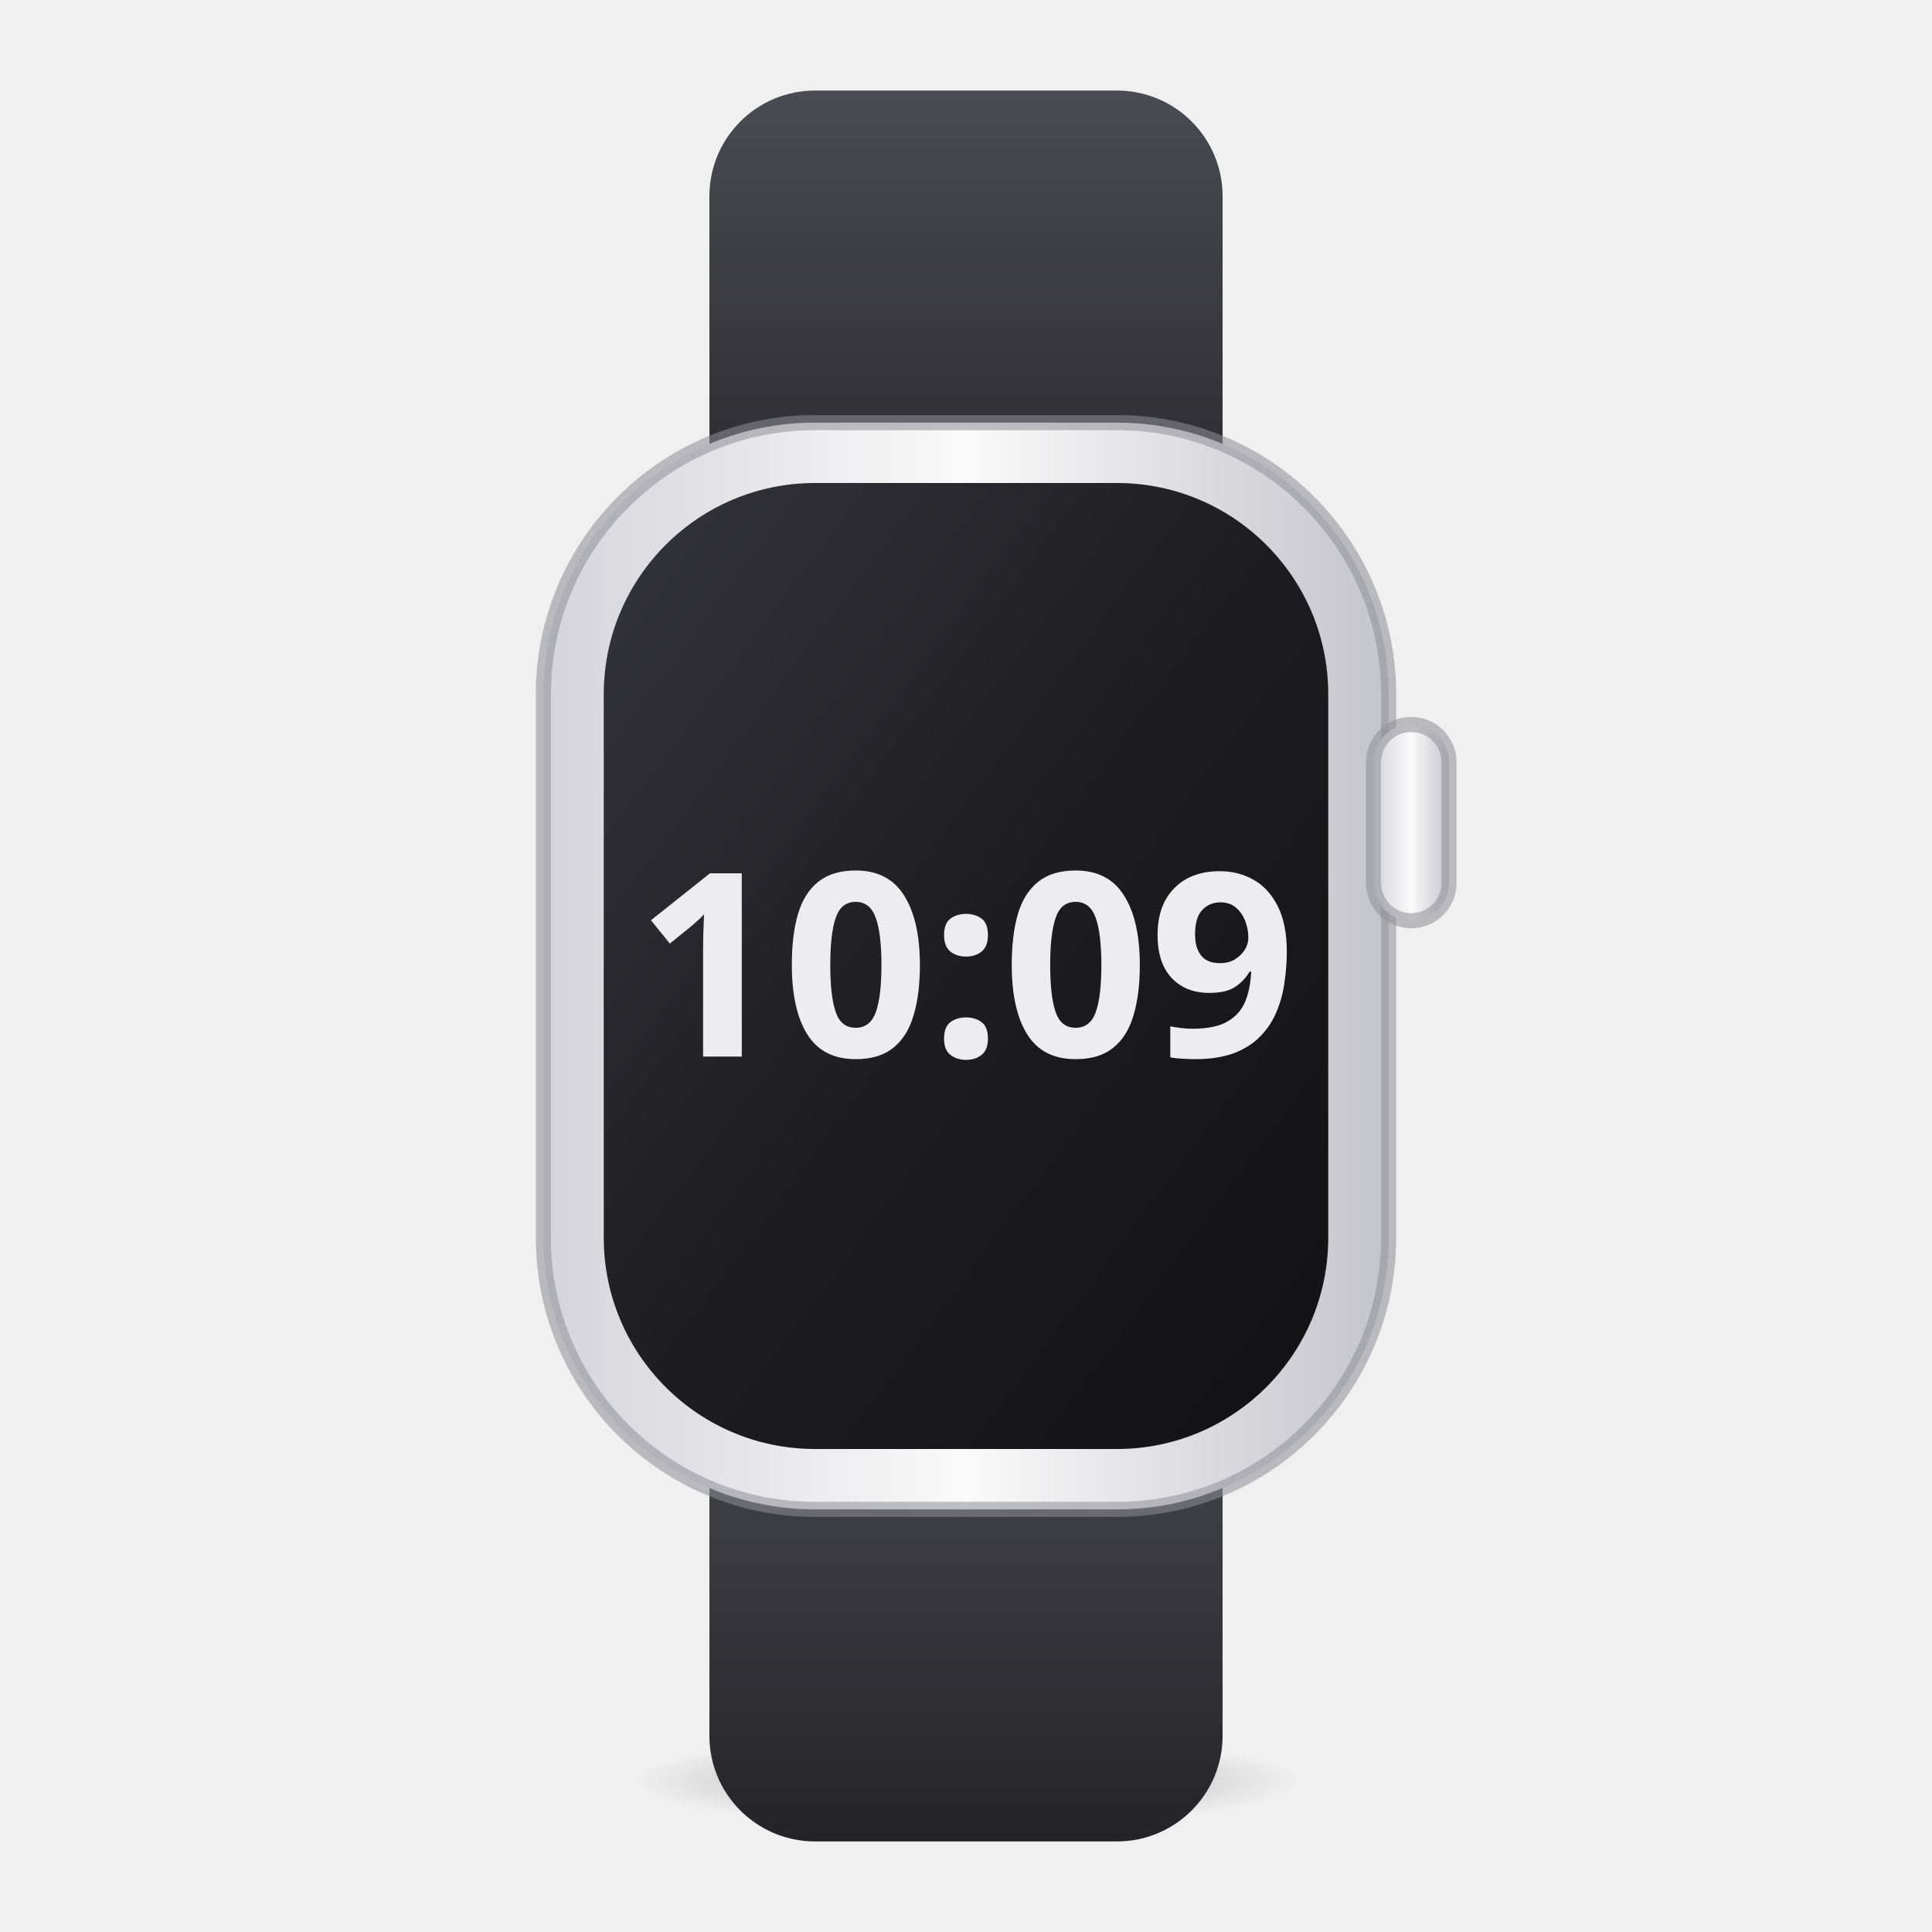
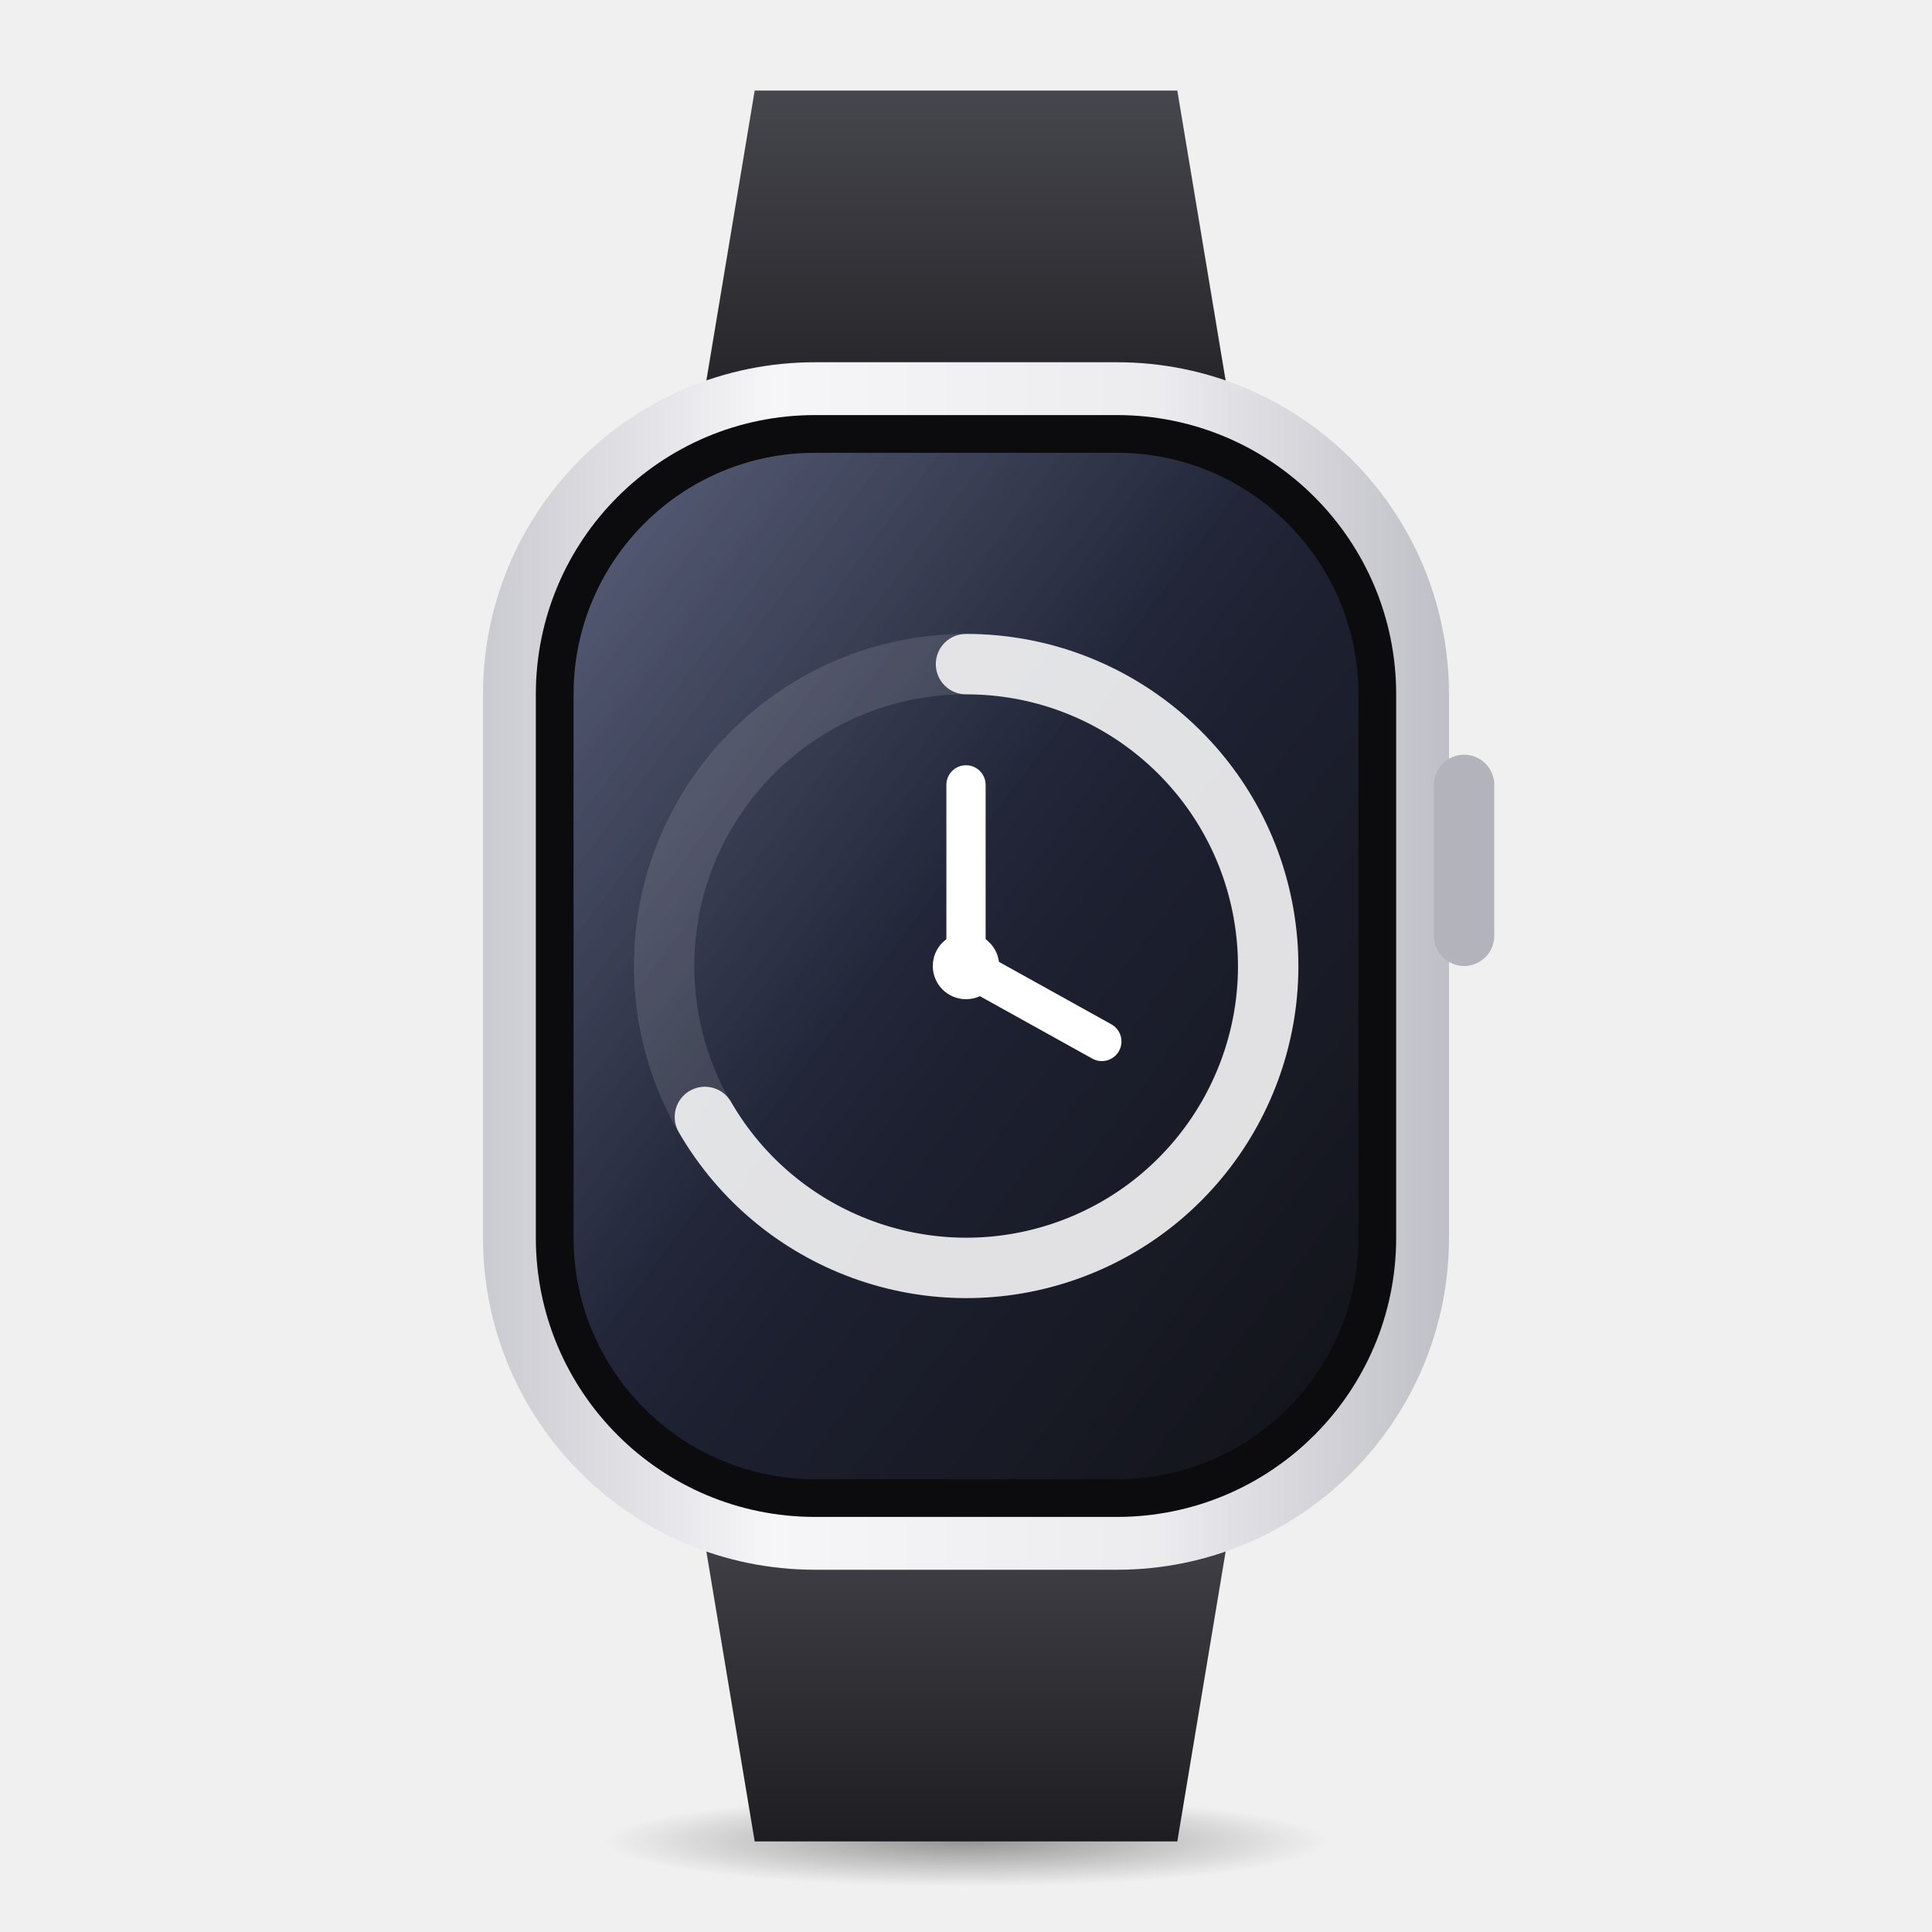
<svg xmlns="http://www.w3.org/2000/svg" viewBox="0 0 128 128" width="128" height="128">
  <defs>
-     <linearGradient id="body" x1="0" y1="0" x2="0" y2="1">
-       <stop offset="0" stop-color="#FFFFFF" />
-       <stop offset="0.55" stop-color="#ECECEF" />
-       <stop offset="1" stop-color="#C9C9D0" />
+     <linearGradient id="shell" x1="0" y1="0" x2="0" y2="1">
+       <stop offset="0" stop-color="#FCFCFD" />
+       <stop offset="0.6" stop-color="#E7E7EB" />
+       <stop offset="1" stop-color="#CACAD1" />
    </linearGradient>
-     <linearGradient id="side" x1="0" y1="0" x2="1" y2="0">
-       <stop offset="0" stop-color="#D4D4DA" />
-       <stop offset="0.5" stop-color="#FAFAFA" />
-       <stop offset="1" stop-color="#C4C4CB" />
+     <linearGradient id="shellH" x1="0" y1="0" x2="1" y2="0">
+       <stop offset="0" stop-color="#C9C9D0" />
+       <stop offset="0.3" stop-color="#F6F6F8" />
+       <stop offset="0.7" stop-color="#ECECEF" />
+       <stop offset="1" stop-color="#BEBEC6" />
    </linearGradient>
-     <linearGradient id="dark" x1="0" y1="0" x2="0" y2="1">
-       <stop offset="0" stop-color="#4A4A52" />
-       <stop offset="1" stop-color="#242428" />
+     <linearGradient id="lid" x1="0" y1="0" x2="0" y2="1">
+       <stop offset="0" stop-color="#D9D9DF" />
+       <stop offset="1" stop-color="#F3F3F5" />
+     </linearGradient>
+     <linearGradient id="graphite" x1="0" y1="0" x2="0" y2="1">
+       <stop offset="0" stop-color="#46464D" />
+       <stop offset="1" stop-color="#1E1E22" />
+     </linearGradient>
+     <linearGradient id="fabric" x1="0" y1="0" x2="0" y2="1">
+       <stop offset="0" stop-color="#E2E2E6" />
+       <stop offset="1" stop-color="#B9B9C1" />
    </linearGradient>
    <linearGradient id="screen" x1="0" y1="0" x2="1" y2="1">
-       <stop offset="0" stop-color="#34343B" />
-       <stop offset="0.5" stop-color="#1D1D21" />
-       <stop offset="1" stop-color="#121214" />
+       <stop offset="0" stop-color="#3A4260" />
+       <stop offset="0.55" stop-color="#1D2030" />
+       <stop offset="1" stop-color="#121318" />
    </linearGradient>
+     <linearGradient id="sheen" x1="0" y1="0" x2="1" y2="1">
+       <stop offset="0" stop-color="#FFFFFF" stop-opacity="0.16" />
+       <stop offset="0.45" stop-color="#FFFFFF" stop-opacity="0" />
+     </linearGradient>
+     <linearGradient id="top" x1="0" y1="0" x2="0" y2="1">
+       <stop offset="0" stop-color="#FFFFFF" stop-opacity="0.95" />
+       <stop offset="1" stop-color="#FFFFFF" stop-opacity="0" />
+     </linearGradient>
+     <linearGradient id="well" x1="0" y1="0" x2="0" y2="1">
+       <stop offset="0" stop-color="#8E8E97" />
+       <stop offset="1" stop-color="#B9B9C1" />
+     </linearGradient>
+     <radialGradient id="cavity" cx="0.5" cy="0.35" r="0.65">
+       <stop offset="0" stop-color="#2E2E34" />
+       <stop offset="1" stop-color="#18181B" />
+     </radialGradient>
    <radialGradient id="shadow" cx="0.5" cy="0.5" r="0.5">
-       <stop offset="0" stop-color="#000000" stop-opacity="0.32" />
+       <stop offset="0" stop-color="#000000" stop-opacity="0.38" />
      <stop offset="1" stop-color="#000000" stop-opacity="0" />
    </radialGradient>
  </defs>
-   <ellipse cx="64" cy="118" rx="22" ry="3" fill="url(#shadow)" />
-   <rect x="47" y="6" width="34" height="34" rx="7" fill="url(#dark)" />
-   <rect x="47" y="88" width="34" height="34" rx="7" fill="url(#dark)" />
-   <rect x="36" y="28" width="56" height="72" rx="18" fill="url(#side)" stroke="#8E8E96" stroke-opacity="0.55" stroke-width="1" />
-   <rect x="40" y="32" width="48" height="64" rx="14" fill="url(#screen)" />
-   <rect x="91" y="48" width="5" height="13" rx="2.5" fill="url(#side)" stroke="#8E8E96" stroke-opacity="0.55" stroke-width="1" />
-   <text x="64" y="70" text-anchor="middle" font-family="sans-serif" font-size="17" font-weight="600" fill="#EDEDEF">10:09</text>
+   <ellipse cx="64" cy="122" rx="24" ry="3" fill="url(#shadow)" />
+   <path d="M46 30 L50 6 H78 L82 30 Z" fill="url(#graphite)" />
+   <path d="M46 98 L50 122 H78 L82 98 Z" fill="url(#graphite)" />
+   <rect x="32" y="24" width="64" height="80" rx="22" fill="url(#shellH)" />
+   <rect x="35.5" y="27.5" width="57" height="73" rx="18.5" fill="#0C0C0E" />
+   <rect x="38" y="30" width="52" height="68" rx="16" fill="url(#screen)" />
+   <circle cx="64" cy="64" r="20" fill="none" stroke="#FFFFFF" stroke-opacity="0.12" stroke-width="4" />
+   <path d="M64 44 A20 20 0 1 1 46.7 74" fill="none" stroke="#FFFFFF" stroke-opacity="0.85" stroke-width="4" stroke-linecap="round" />
+   <path d="M64 64 L64 52" stroke="#FFFFFF" stroke-width="2.6" stroke-linecap="round" />
+   <path d="M64 64 L73 69" stroke="#FFFFFF" stroke-width="2.6" stroke-linecap="round" />
+   <circle cx="64" cy="64" r="2.2" fill="#FFFFFF" />
+   <rect x="38" y="30" width="52" height="68" rx="16" fill="url(#sheen)" />
+   <rect x="95" y="50" width="4" height="14" rx="2" fill="#B3B3BB" />
</svg>
